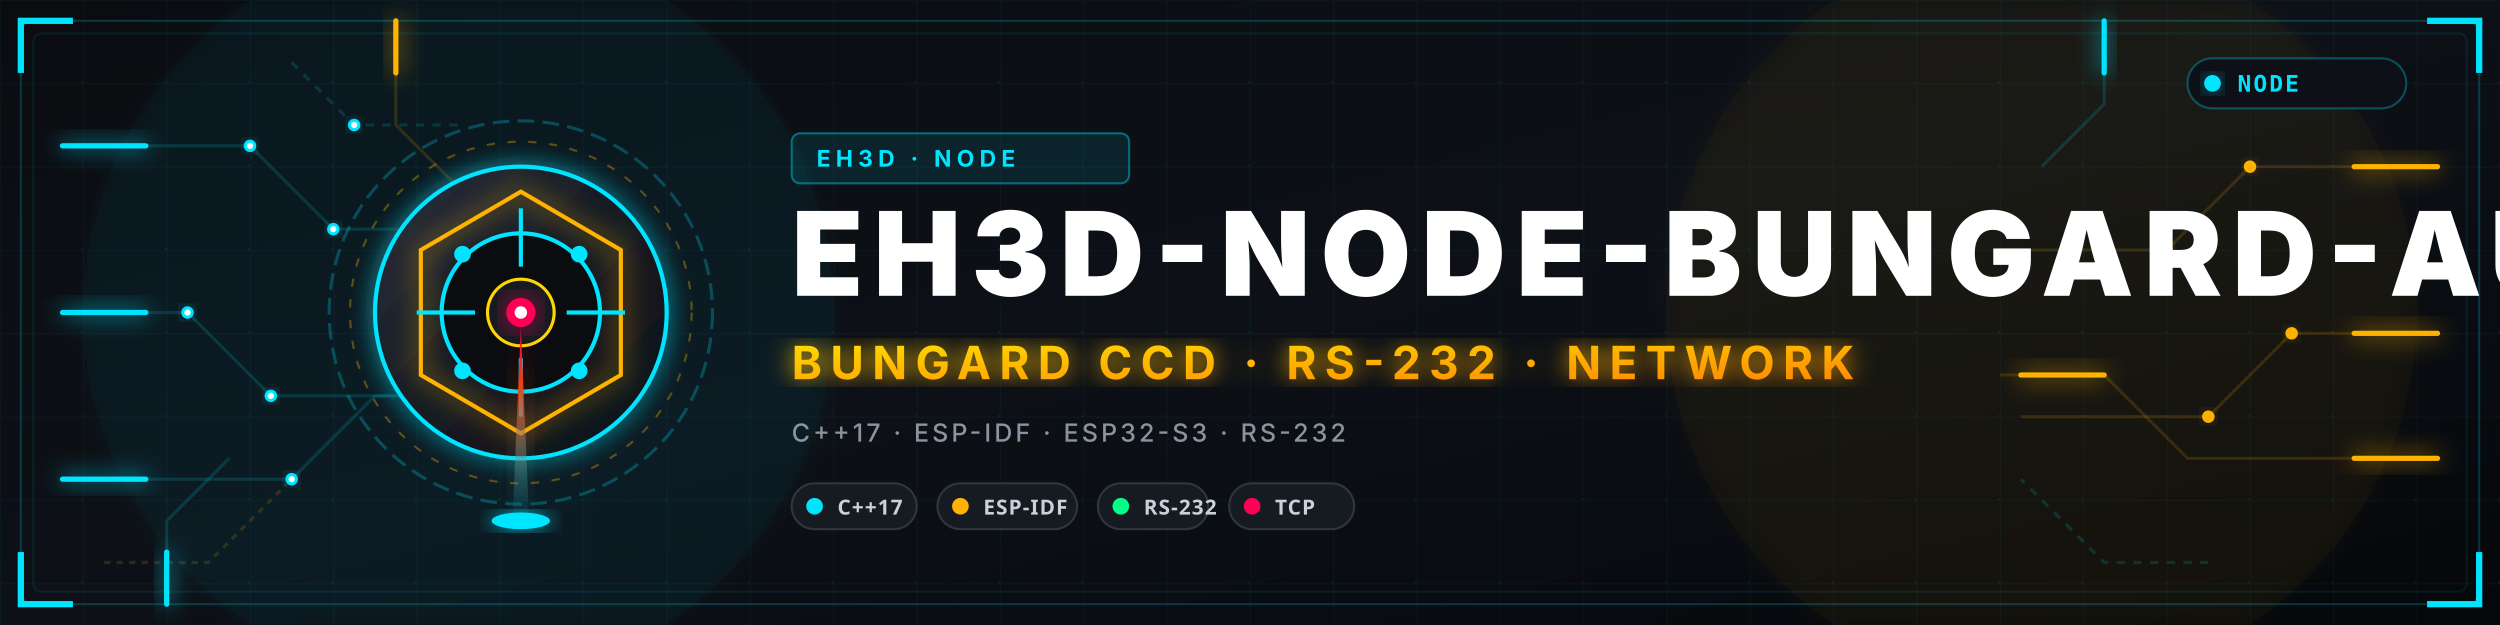
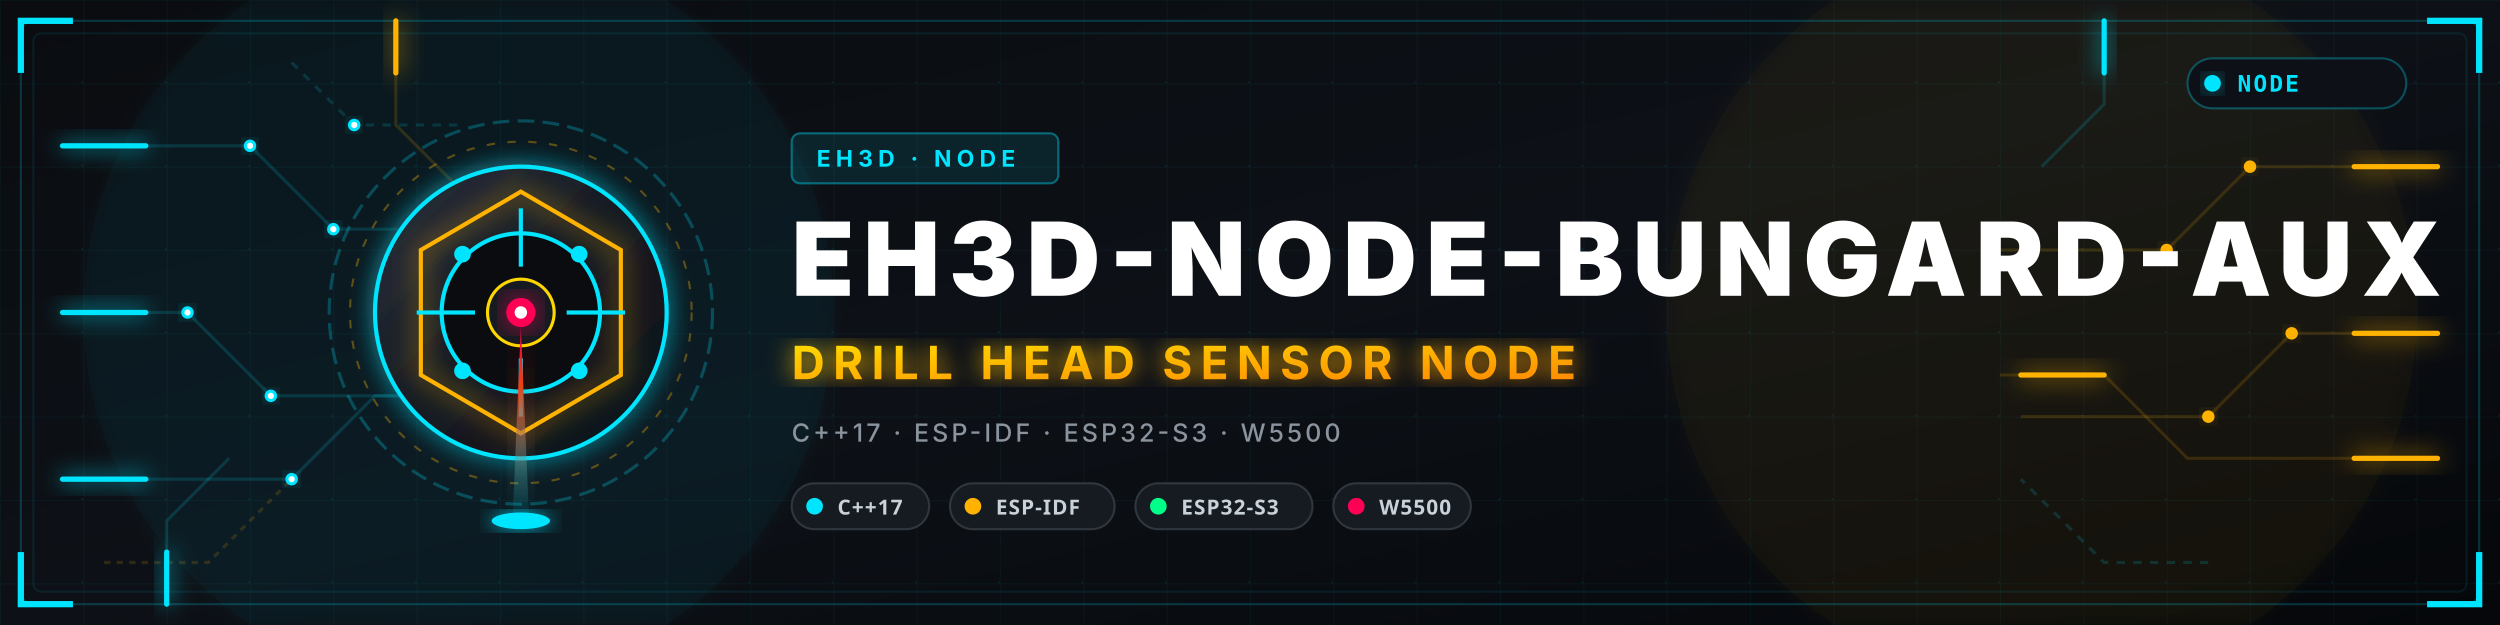
<svg xmlns="http://www.w3.org/2000/svg" viewBox="0 0 1200 300" width="100%" height="100%">
  <defs>
    <linearGradient id="bgGlow" x1="0%" y1="0%" x2="100%" y2="100%">
      <stop offset="0%" stop-color="#0A0C10" />
      <stop offset="50%" stop-color="#0D1117" />
      <stop offset="100%" stop-color="#05070A" />
    </linearGradient>
    <linearGradient id="cyanGlow" x1="0%" y1="0%" x2="100%" y2="0%">
      <stop offset="0%" stop-color="#00E5FF" stop-opacity="0.8" />
      <stop offset="100%" stop-color="#0088FF" stop-opacity="0.9" />
    </linearGradient>
    <linearGradient id="goldGlow" x1="0%" y1="0%" x2="100%" y2="100%">
      <stop offset="0%" stop-color="#FFD700" />
      <stop offset="100%" stop-color="#FF8C00" />
    </linearGradient>
    <linearGradient id="laserBeam" x1="0%" y1="0%" x2="0%" y2="100%">
      <stop offset="0%" stop-color="#FF0055" stop-opacity="1" />
      <stop offset="30%" stop-color="#FF3300" stop-opacity="0.9" />
      <stop offset="100%" stop-color="#00E5FF" stop-opacity="0" />
    </linearGradient>
    <linearGradient id="metalGradient" x1="0%" y1="0%" x2="100%" y2="100%">
      <stop offset="0%" stop-color="#2A303C" />
      <stop offset="50%" stop-color="#161B22" />
      <stop offset="100%" stop-color="#0D1117" />
    </linearGradient>
    <filter id="glowCyan" x="-20%" y="-20%" width="140%" height="140%">
      <feGaussianBlur stdDeviation="5" result="blur" />
      <feMerge>
        <feMergeNode in="blur" />
        <feMergeNode in="SourceGraphic" />
      </feMerge>
    </filter>
    <filter id="glowGold" x="-20%" y="-20%" width="140%" height="140%">
      <feGaussianBlur stdDeviation="6" result="blur" />
      <feMerge>
        <feMergeNode in="blur" />
        <feMergeNode in="SourceGraphic" />
      </feMerge>
    </filter>
    <filter id="glowLaser" x="-30%" y="-30%" width="160%" height="160%">
      <feGaussianBlur stdDeviation="8" result="blur" />
      <feMerge>
        <feMergeNode in="blur" />
        <feMergeNode in="SourceGraphic" />
      </feMerge>
    </filter>
    <pattern id="cyberGrid" width="40" height="40" patternUnits="userSpaceOnUse">
      <path d="M 40 0 L 0 0 0 40" fill="none" stroke="#00E5FF" stroke-opacity="0.04" stroke-width="1" />
      <circle cx="40" cy="40" r="1" fill="#00E5FF" fill-opacity="0.1" />
    </pattern>
    <g id="pcbNode">
      <circle cx="0" cy="0" r="3" fill="#00E5FF" filter="url(#glowCyan)" />
      <circle cx="0" cy="0" r="1.5" fill="#FFFFFF" />
    </g>
  </defs>
  <rect width="1200" height="300" fill="url(#bgGlow)" />
  <rect width="1200" height="300" fill="url(#cyberGrid)" />
  <circle cx="220" cy="150" r="180" fill="#00E5FF" fill-opacity="0.03" filter="url(#glowCyan)">
    <animate attributeName="fill-opacity" values="0.02;0.05;0.02" dur="6s" repeatCount="indefinite" />
  </circle>
  <circle cx="980" cy="150" r="180" fill="#FFB300" fill-opacity="0.03" filter="url(#glowGold)">
    <animate attributeName="fill-opacity" values="0.02;0.05;0.02" dur="6s" repeatCount="indefinite" />
  </circle>
  <rect x="10" y="10" width="1180" height="280" fill="none" stroke="#00E5FF" stroke-opacity="0.2" stroke-width="1" rx="6" />
  <rect x="16" y="16" width="1168" height="268" fill="none" stroke="#00E5FF" stroke-opacity="0.08" stroke-width="1" rx="4" />
  <path d="M 10 35 L 10 10 L 35 10" fill="none" stroke="#00E5FF" stroke-width="3">
    <animate attributeName="stroke-opacity" values="0.6;1;0.6" dur="3s" repeatCount="indefinite" />
  </path>
  <path d="M 1190 35 L 1190 10 L 1165 10" fill="none" stroke="#00E5FF" stroke-width="3">
    <animate attributeName="stroke-opacity" values="0.6;1;0.6" dur="3s" repeatCount="indefinite" />
  </path>
  <path d="M 10 265 L 10 290 L 35 290" fill="none" stroke="#00E5FF" stroke-width="3">
    <animate attributeName="stroke-opacity" values="0.6;1;0.6" dur="3s" repeatCount="indefinite" />
  </path>
  <path d="M 1190 265 L 1190 290 L 1165 290" fill="none" stroke="#00E5FF" stroke-width="3">
    <animate attributeName="stroke-opacity" values="0.6;1;0.6" dur="3s" repeatCount="indefinite" />
  </path>
  <g stroke="#00E5FF" stroke-opacity="0.15" stroke-width="1.5" fill="none">
    <path d="M 30 70 L 120 70 L 160 110 L 240 110" />
    <path d="M 30 150 L 90 150 L 130 190 L 220 190" />
    <path d="M 30 230 L 140 230 L 180 190 L 210 190" />
    <path d="M 80 290 L 80 250 L 110 220" />
    <path d="M 190 10 L 190 60 L 220 90" stroke="#FFB300" stroke-opacity="0.15" />
    <path d="M 140 30 L 170 60 L 220 60" stroke-dasharray="4,4" />
    <path d="M 50 270 L 100 270 L 140 230" stroke="#FFB300" stroke-opacity="0.15" stroke-dasharray="3,3" />
  </g>
  <g fill="none" stroke-linecap="round" stroke-linejoin="round">
    <path d="M 30 70 L 120 70 L 160 110 L 240 110" stroke="#00E5FF" stroke-width="2.5" stroke-dasharray="40, 240" filter="url(#glowCyan)">
      <animate attributeName="stroke-dashoffset" values="280;0" dur="3s" repeatCount="indefinite" />
    </path>
    <path d="M 30 150 L 90 150 L 130 190 L 220 190" stroke="#00E5FF" stroke-width="2.5" stroke-dasharray="40, 220" filter="url(#glowCyan)">
      <animate attributeName="stroke-dashoffset" values="260;0" dur="3.5s" repeatCount="indefinite" />
    </path>
    <path d="M 30 230 L 140 230 L 180 190 L 210 190" stroke="#00E5FF" stroke-width="2.5" stroke-dasharray="40, 230" filter="url(#glowCyan)">
      <animate attributeName="stroke-dashoffset" values="270;0" dur="3.2s" repeatCount="indefinite" />
    </path>
    <path d="M 80 290 L 80 250 L 110 220" stroke="#00E5FF" stroke-width="2.5" stroke-dasharray="25, 100" filter="url(#glowCyan)">
      <animate attributeName="stroke-dashoffset" values="125;0" dur="2.5s" repeatCount="indefinite" />
    </path>
    <path d="M 190 10 L 190 60 L 220 90" stroke="#FFB300" stroke-width="2.5" stroke-dasharray="25, 90" filter="url(#glowGold)">
      <animate attributeName="stroke-dashoffset" values="115;0" dur="2.8s" repeatCount="indefinite" />
    </path>
  </g>
  <use href="#pcbNode" x="120" y="70" />
  <use href="#pcbNode" x="160" y="110" />
  <use href="#pcbNode" x="90" y="150" />
  <use href="#pcbNode" x="130" y="190" />
  <use href="#pcbNode" x="140" y="230" />
  <use href="#pcbNode" x="170" y="60" />
  <g stroke="#FFB300" stroke-opacity="0.15" stroke-width="1.5" fill="none">
    <path d="M 1170 80 L 1080 80 L 1040 120 L 960 120" />
    <path d="M 1170 160 L 1100 160 L 1060 200 L 970 200" />
    <path d="M 1170 220 L 1050 220 L 1010 180 M 1010 180 L 960 180" />
    <path d="M 1010 10 L 1010 50 L 980 80" stroke="#00E5FF" stroke-opacity="0.15" />
    <path d="M 1060 270 L 1010 270 L 970 230" stroke="#00E5FF" stroke-opacity="0.15" stroke-dasharray="4,4" />
  </g>
  <g fill="none" stroke-linecap="round" stroke-linejoin="round">
    <path d="M 1170 80 L 1080 80 L 1040 120 L 960 120" stroke="#FFB300" stroke-width="2.5" stroke-dasharray="40, 230" filter="url(#glowGold)">
      <animate attributeName="stroke-dashoffset" values="0;270" dur="3.5s" repeatCount="indefinite" />
    </path>
    <path d="M 1170 160 L 1100 160 L 1060 200 L 970 200" stroke="#FFB300" stroke-width="2.5" stroke-dasharray="40, 240" filter="url(#glowGold)">
      <animate attributeName="stroke-dashoffset" values="0;280" dur="3.8s" repeatCount="indefinite" />
    </path>
    <path d="M 1170 220 L 1050 220 L 1010 180 M 1010 180 L 960 180" stroke="#FFB300" stroke-width="2.5" stroke-dasharray="40, 250" filter="url(#glowGold)">
      <animate attributeName="stroke-dashoffset" values="0;290" dur="4s" repeatCount="indefinite" />
    </path>
    <path d="M 1010 10 L 1010 50 L 980 80" stroke="#00E5FF" stroke-width="2.5" stroke-dasharray="25, 95" filter="url(#glowCyan)">
      <animate attributeName="stroke-dashoffset" values="0;120" dur="2.6s" repeatCount="indefinite" />
    </path>
  </g>
  <circle cx="1080" cy="80" r="3" fill="#FFB300" filter="url(#glowGold)" />
  <circle cx="1040" cy="120" r="3" fill="#FFB300" filter="url(#glowGold)" />
  <circle cx="1100" cy="160" r="3" fill="#FFB300" filter="url(#glowGold)" />
  <circle cx="1060" cy="200" r="3" fill="#FFB300" filter="url(#glowGold)" />
  <g transform="translate(250, 150)">
    <g>
      <circle cx="0" cy="0" r="92" fill="none" stroke="#00E5FF" stroke-opacity="0.25" stroke-width="1.5" stroke-dasharray="8,4" />
      <circle cx="0" cy="0" r="82" fill="none" stroke="#FFB300" stroke-opacity="0.35" stroke-width="1" stroke-dasharray="4,6" />
      <animateTransform attributeName="transform" type="rotate" from="0 0 0" to="360 0 0" dur="25s" repeatCount="indefinite" />
    </g>
    <circle cx="0" cy="0" r="70" fill="url(#metalGradient)" stroke="#00E5FF" stroke-width="2" filter="url(#glowCyan)" />
    <g>
      <polygon points="0,-58 48,-30 48,30 0,58 -48,30 -48,-30" fill="none" stroke="#FFB300" stroke-width="2" filter="url(#glowGold)" />
      <animateTransform attributeName="transform" type="rotate" from="360 0 0" to="0 0 0" dur="18s" repeatCount="indefinite" />
    </g>
    <circle cx="0" cy="0" r="38" fill="#0A0C10" stroke="#00E5FF" stroke-width="2" />
    <line x1="-50" y1="0" x2="-22" y2="0" stroke="#00E5FF" stroke-width="2" />
    <line x1="22" y1="0" x2="50" y2="0" stroke="#00E5FF" stroke-width="2" />
    <line x1="0" y1="-50" x2="0" y2="-22" stroke="#00E5FF" stroke-width="2" />
    <line x1="0" y1="22" x2="0" y2="50" stroke="#00E5FF" stroke-width="2" />
    <circle cx="0" cy="0" r="16" fill="#161B22" stroke="#FFD700" stroke-width="1.5" />
    <circle cx="0" cy="0" r="7" fill="#FF0055" filter="url(#glowLaser)">
      <animate attributeName="opacity" values="0.5;1;0.5" dur="1.5s" repeatCount="indefinite" />
    </circle>
    <circle cx="0" cy="0" r="3" fill="#FFFFFF" />
    <g>
      <circle cx="-28" cy="-28" r="4" fill="#00E5FF" />
      <circle cx="28" cy="-28" r="4" fill="#00E5FF" />
      <circle cx="-28" cy="28" r="4" fill="#00E5FF" />
      <circle cx="28" cy="28" r="4" fill="#00E5FF" />
      <animateTransform attributeName="transform" type="scale" values="1;1.05;1" dur="2s" repeatCount="indefinite" additive="sum" />
    </g>
  </g>
  <path d="M 250 157 L 246 250 L 254 250 Z" fill="url(#laserBeam)" filter="url(#glowLaser)">
    <animate attributeName="opacity" values="0.3;1;0.3" dur="1.2s" repeatCount="indefinite" />
  </path>
  <ellipse cx="250" cy="250" rx="14" ry="4" fill="#00E5FF" filter="url(#glowCyan)">
    <animate attributeName="rx" values="10;18;10" dur="1.2s" repeatCount="indefinite" />
    <animate attributeName="opacity" values="0.4;1;0.4" dur="1.2s" repeatCount="indefinite" />
  </ellipse>
  <g transform="translate(380, 0)">
    <g transform="translate(0, 82)">
-       <rect x="0" y="-18" width="162" height="24" rx="4" fill="#00E5FF" fill-opacity="0.1" stroke="#00E5FF" stroke-opacity="0.4" stroke-width="1">
+       <rect x="0" y="-18" width="128" height="24" rx="4" fill="#00E5FF" fill-opacity="0.1" stroke="#00E5FF" stroke-opacity="0.4" stroke-width="1">
        <animate attributeName="stroke-opacity" values="0.3;0.8;0.3" dur="4s" repeatCount="indefinite" />
      </rect>
      <text x="12" y="-2" font-family="'Inter', 'Segoe UI', 'Roboto', sans-serif" font-weight="700" font-size="11" fill="#00E5FF" letter-spacing="2.5">EH3D · NODE</text>
    </g>
-     <text x="0" y="142" font-family="'Inter', 'Segoe UI', 'Roboto', sans-serif" font-weight="900" font-size="56" fill="#FFFFFF" letter-spacing="5">EH3D-NODE-BUNGARD-AUX</text>
-     <text x="0" y="182" font-family="'Inter', 'Segoe UI', 'Roboto', sans-serif" font-weight="700" font-size="22" fill="url(#goldGlow)" letter-spacing="4" filter="url(#glowGold)">BUNGARD CCD · RS-232 · NETWORK</text>
-     <text x="0" y="212" font-family="'Inter', 'Segoe UI', 'Roboto', sans-serif" font-weight="500" font-size="12" fill="#8B949E" letter-spacing="1.5">C++17 · ESP-IDF · ESP32-S3 · RS-232</text>
+     <text x="0" y="142" font-family="'Inter', 'Segoe UI', 'Roboto', sans-serif" font-weight="900" font-size="49" fill="#FFFFFF" letter-spacing="4.4">EH3D-NODE-BUNGARD-AUX</text>
+     <text x="0" y="182" font-family="'Inter', 'Segoe UI', 'Roboto', sans-serif" font-weight="700" font-size="22" fill="url(#goldGlow)" letter-spacing="4" filter="url(#glowGold)">DRILL HEAD SENSOR NODE</text>
+     <text x="0" y="212" font-family="'Inter', 'Segoe UI', 'Roboto', sans-serif" font-weight="500" font-size="12" fill="#8B949E" letter-spacing="1.5">C++17 · ESP-IDF · ESP32-S3 · W5500</text>
    <g transform="translate(0, 232)">
-       <rect x="0" y="0" width="60" height="22" rx="11" fill="#161B22" stroke="#30363D" stroke-width="1" />
+       <rect x="0" y="0" width="66" height="22" rx="11" fill="#161B22" stroke="#30363D" stroke-width="1" />
      <circle cx="11" cy="11" r="4" fill="#00E5FF">
        <animate attributeName="opacity" values="0.5;1;0.5" dur="2.0s" repeatCount="indefinite" />
      </circle>
      <text x="22" y="15" font-family="sans-serif" font-weight="600" font-size="10" fill="#C9D1D9" letter-spacing="0.5">C++17</text>
-       <rect x="70" y="0" width="67" height="22" rx="11" fill="#161B22" stroke="#30363D" stroke-width="1" />
-       <circle cx="81" cy="11" r="4" fill="#FFB300">
+       <rect x="76" y="0" width="79" height="22" rx="11" fill="#161B22" stroke="#30363D" stroke-width="1" />
+       <circle cx="87" cy="11" r="4" fill="#FFB300">
        <animate attributeName="opacity" values="0.5;1;0.5" dur="2.2s" repeatCount="indefinite" />
      </circle>
-       <text x="92" y="15" font-family="sans-serif" font-weight="600" font-size="10" fill="#C9D1D9" letter-spacing="0.5">ESP-IDF</text>
-       <rect x="147" y="0" width="53" height="22" rx="11" fill="#161B22" stroke="#30363D" stroke-width="1" />
-       <circle cx="158" cy="11" r="4" fill="#00FF88">
+       <text x="98" y="15" font-family="sans-serif" font-weight="600" font-size="10" fill="#C9D1D9" letter-spacing="0.5">ESP-IDF</text>
+       <rect x="165" y="0" width="85" height="22" rx="11" fill="#161B22" stroke="#30363D" stroke-width="1" />
+       <circle cx="176" cy="11" r="4" fill="#00FF88">
        <animate attributeName="opacity" values="0.5;1;0.5" dur="2.4s" repeatCount="indefinite" />
      </circle>
-       <text x="169" y="15" font-family="sans-serif" font-weight="600" font-size="10" fill="#C9D1D9" letter-spacing="0.5">RS-232</text>
-       <rect x="210" y="0" width="60" height="22" rx="11" fill="#161B22" stroke="#30363D" stroke-width="1" />
-       <circle cx="221" cy="11" r="4" fill="#FF0055">
+       <text x="187" y="15" font-family="sans-serif" font-weight="600" font-size="10" fill="#C9D1D9" letter-spacing="0.5">ESP32-S3</text>
+       <rect x="260" y="0" width="66" height="22" rx="11" fill="#161B22" stroke="#30363D" stroke-width="1" />
+       <circle cx="271" cy="11" r="4" fill="#FF0055">
        <animate attributeName="opacity" values="0.5;1;0.5" dur="2.6s" repeatCount="indefinite" />
      </circle>
-       <text x="232" y="15" font-family="sans-serif" font-weight="600" font-size="10" fill="#C9D1D9" letter-spacing="0.5">TCP</text>
+       <text x="282" y="15" font-family="sans-serif" font-weight="600" font-size="10" fill="#C9D1D9" letter-spacing="0.5">W5500</text>
    </g>
  </g>
  <g transform="translate(1060, 42)">
    <rect x="-10" y="-14" width="105" height="24" rx="12" fill="#0D1117" stroke="#00E5FF" stroke-opacity="0.3" stroke-width="1" />
    <circle cx="2" cy="-2" r="4" fill="#00E5FF" filter="url(#glowGold)">
      <animate attributeName="opacity" values="0.3;1;0.3" dur="1.5s" repeatCount="indefinite" />
    </circle>
    <text x="14" y="2" font-family="monospace" font-weight="700" font-size="11" fill="#00E5FF" letter-spacing="1">NODE</text>
  </g>
</svg>
